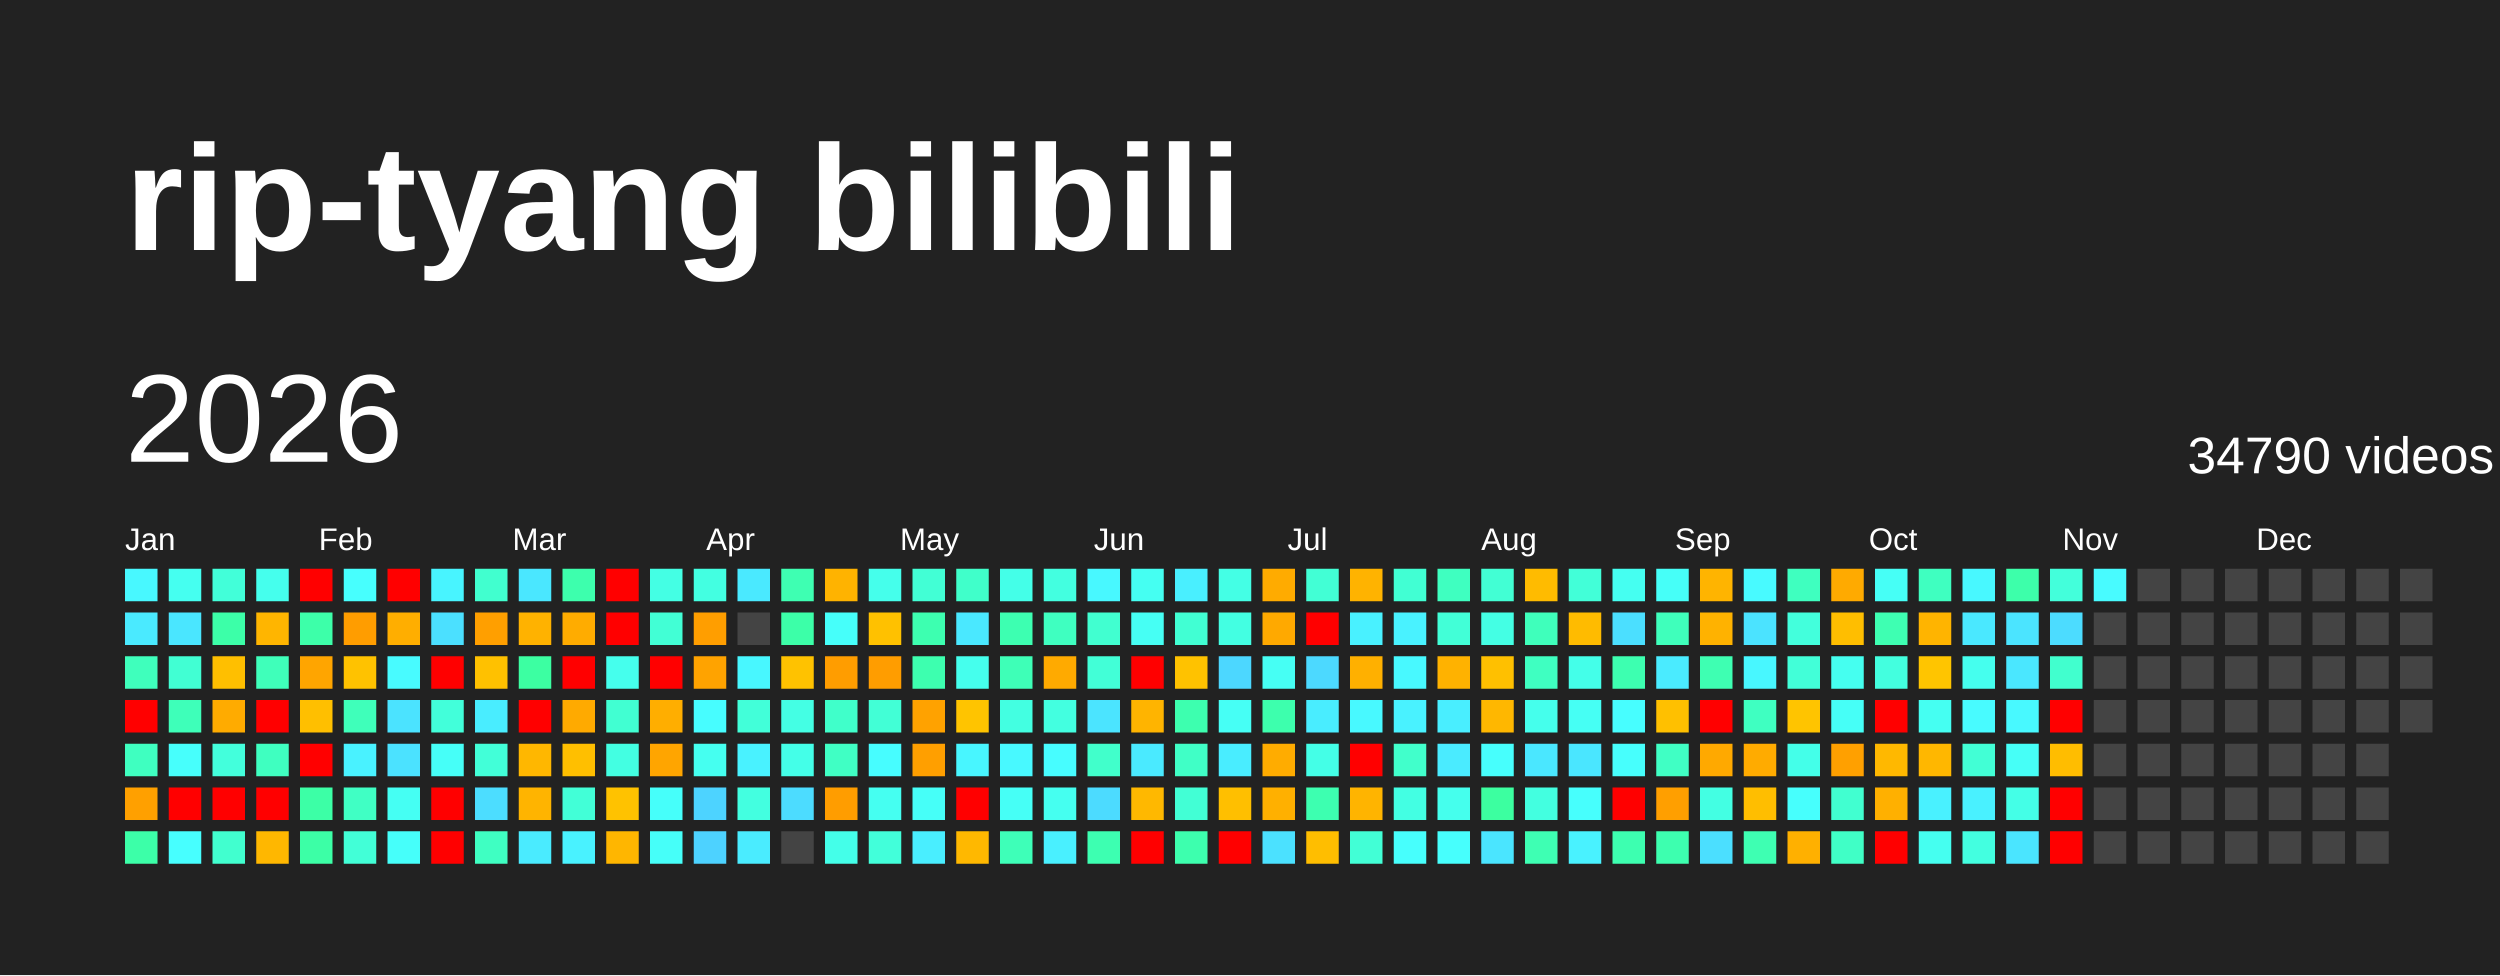
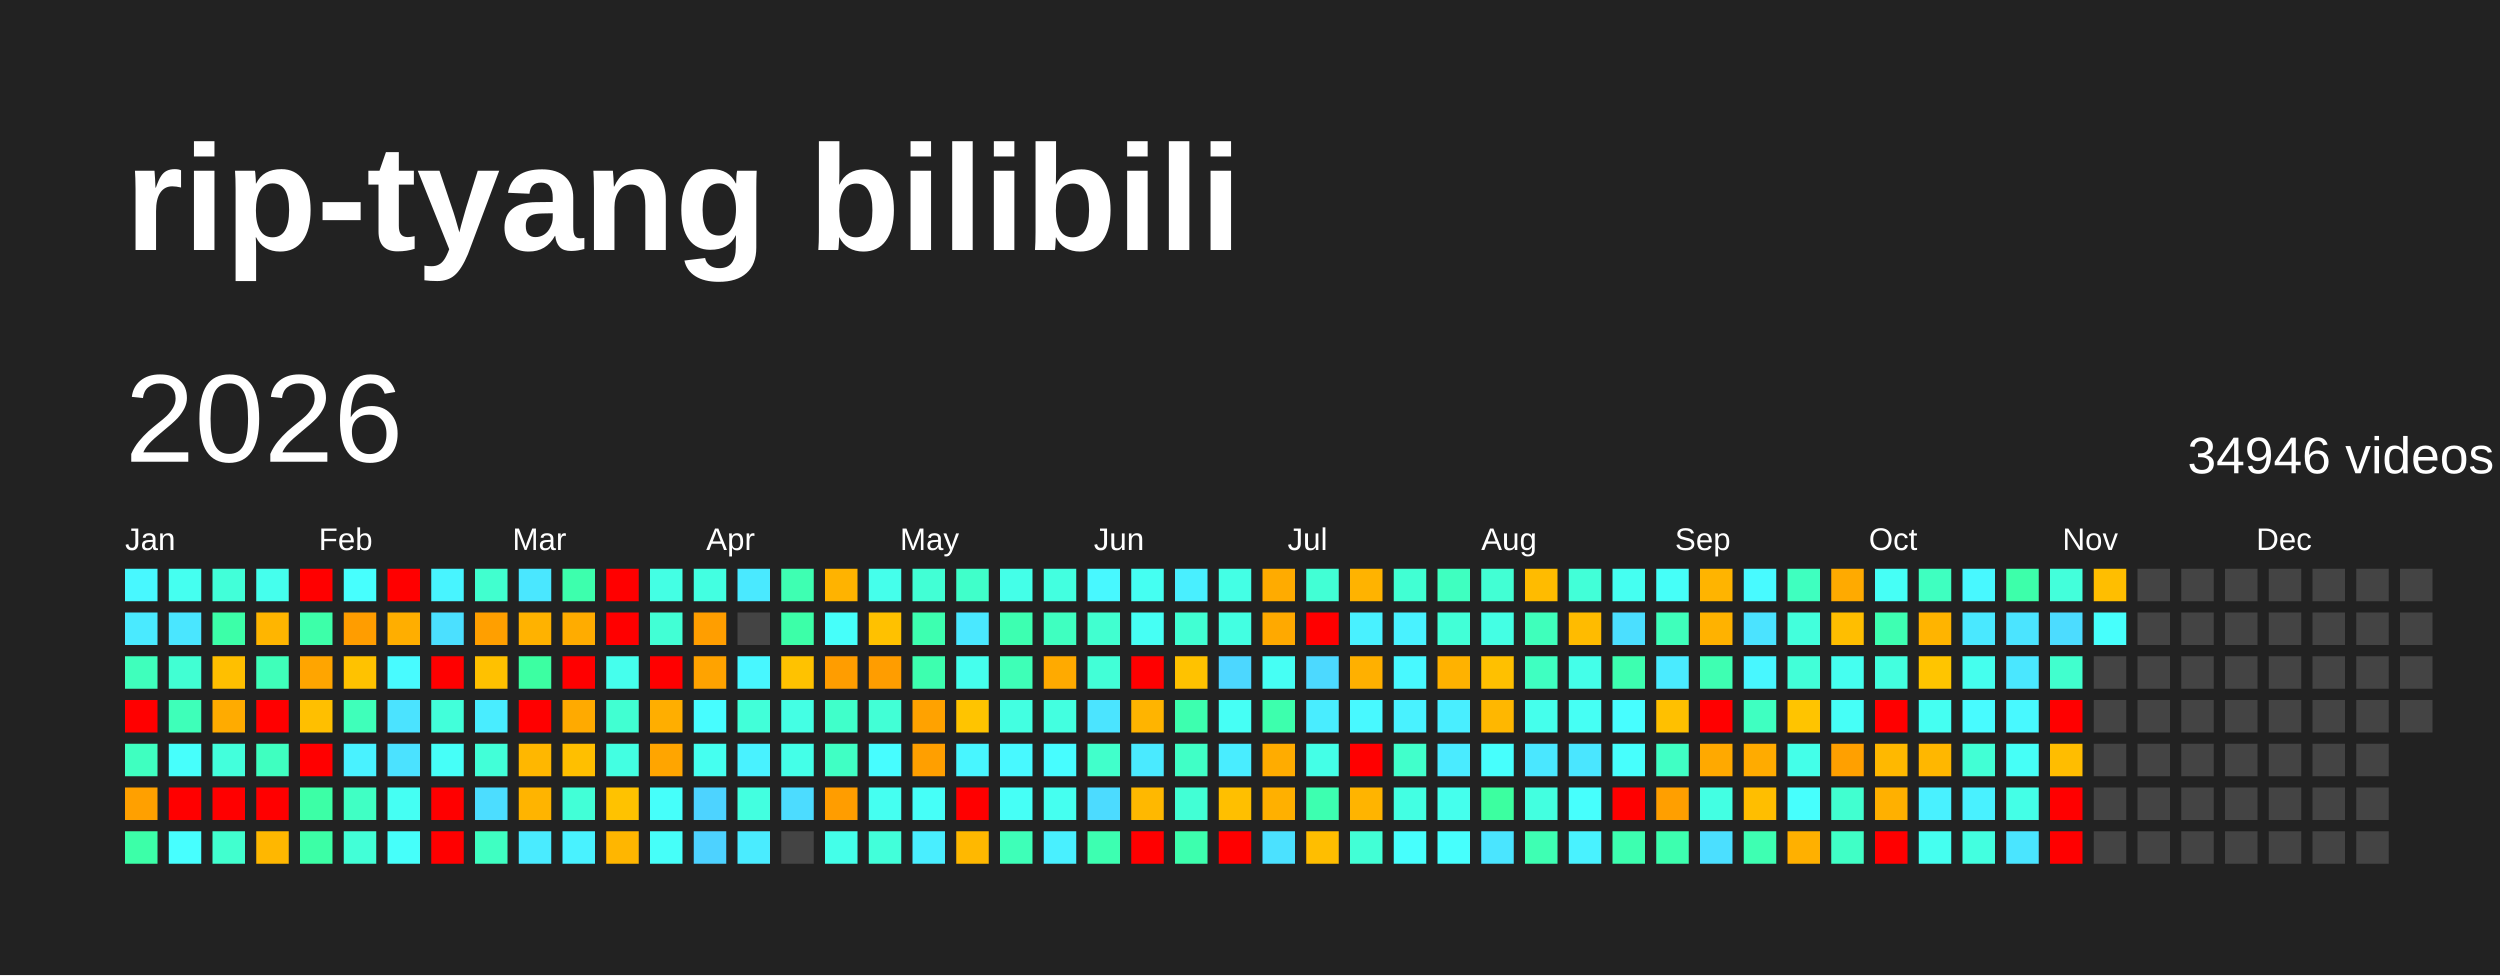
<svg xmlns="http://www.w3.org/2000/svg" baseProfile="full" height="78mm" version="1.1" viewBox="0,0,200,78" width="200mm">
  <defs />
  <rect fill="#222222" height="78" width="200" x="0" y="0" />
  <text fill="#FFFFFF" style="font-size:12px; font-family:Arial; font-weight:bold;" x="10" y="20">rip-tyang bilibili</text>
  <text dominant-baseline="hanging" fill="#FFFFFF" style="font-size:10.0px; font-family:Arial;" x="10" y="30">2026</text>
-   <text dominant-baseline="hanging" fill="#FFFFFF" style="font-size:4.125px; font-family:Arial;" x="175" y="35">34790 videos</text>
+   <text dominant-baseline="hanging" fill="#FFFFFF" style="font-size:4.125px; font-family:Arial;" x="175" y="35">34946 videos</text>
  <text fill="#FFFFFF" style="font-size:2.5px; font-family:Arial" x="10.0" y="44">Jan</text>
  <text fill="#FFFFFF" style="font-size:2.5px; font-family:Arial" x="25.5" y="44">Feb</text>
  <text fill="#FFFFFF" style="font-size:2.5px; font-family:Arial" x="41.0" y="44">Mar</text>
  <text fill="#FFFFFF" style="font-size:2.5px; font-family:Arial" x="56.5" y="44">Apr</text>
  <text fill="#FFFFFF" style="font-size:2.5px; font-family:Arial" x="72.0" y="44">May</text>
  <text fill="#FFFFFF" style="font-size:2.5px; font-family:Arial" x="87.5" y="44">Jun</text>
  <text fill="#FFFFFF" style="font-size:2.5px; font-family:Arial" x="103.0" y="44">Jul</text>
  <text fill="#FFFFFF" style="font-size:2.5px; font-family:Arial" x="118.5" y="44">Aug</text>
  <text fill="#FFFFFF" style="font-size:2.5px; font-family:Arial" x="134.0" y="44">Sep</text>
  <text fill="#FFFFFF" style="font-size:2.5px; font-family:Arial" x="149.5" y="44">Oct</text>
  <text fill="#FFFFFF" style="font-size:2.5px; font-family:Arial" x="165.0" y="44">Nov</text>
  <text fill="#FFFFFF" style="font-size:2.5px; font-family:Arial" x="180.5" y="44">Dec</text>
  <rect fill="#48f8ff" height="2.6" width="2.6" x="10.0" y="45.5" />
  <rect fill="#4aeaff" height="2.6" width="2.6" x="10.0" y="49.0" />
  <rect fill="#3fffbc" height="2.6" width="2.6" x="10.0" y="52.5" />
  <rect fill="red" height="2.6" width="2.6" x="10.0" y="56.0" />
  <rect fill="#3fffc0" height="2.6" width="2.6" x="10.0" y="59.5" />
  <rect fill="#ffa000" height="2.6" width="2.6" x="10.0" y="63.0" />
  <rect fill="#3cffa8" height="2.6" width="2.6" x="10.0" y="66.5" />
  <rect fill="#45fff0" height="2.6" width="2.6" x="13.5" y="45.5" />
  <rect fill="#4ae6ff" height="2.6" width="2.6" x="13.5" y="49.0" />
  <rect fill="#41ffd3" height="2.6" width="2.6" x="13.5" y="52.5" />
  <rect fill="#3effb9" height="2.6" width="2.6" x="13.5" y="56.0" />
  <rect fill="#47fffc" height="2.6" width="2.6" x="13.5" y="59.5" />
  <rect fill="red" height="2.6" width="2.6" x="13.5" y="63.0" />
  <rect fill="#47ffff" height="2.6" width="2.6" x="13.5" y="66.5" />
  <rect fill="#42ffd9" height="2.6" width="2.6" x="17.0" y="45.5" />
  <rect fill="#3cffa8" height="2.6" width="2.6" x="17.0" y="49.0" />
  <rect fill="#ffbf00" height="2.6" width="2.6" x="17.0" y="52.5" />
  <rect fill="#ffab00" height="2.6" width="2.6" x="17.0" y="56.0" />
  <rect fill="#43ffdc" height="2.6" width="2.6" x="17.0" y="59.5" />
  <rect fill="red" height="2.6" width="2.6" x="17.0" y="63.0" />
  <rect fill="#41ffcf" height="2.6" width="2.6" x="17.0" y="66.5" />
  <rect fill="#45ffed" height="2.6" width="2.6" x="20.5" y="45.5" />
  <rect fill="#ffb500" height="2.6" width="2.6" x="20.5" y="49.0" />
  <rect fill="#3fffba" height="2.6" width="2.6" x="20.5" y="52.5" />
  <rect fill="red" height="2.6" width="2.6" x="20.5" y="56.0" />
  <rect fill="#3fffc0" height="2.6" width="2.6" x="20.5" y="59.5" />
  <rect fill="red" height="2.6" width="2.6" x="20.5" y="63.0" />
  <rect fill="#ffb700" height="2.6" width="2.6" x="20.5" y="66.5" />
  <rect fill="red" height="2.6" width="2.6" x="24.0" y="45.5" />
  <rect fill="#3dffa9" height="2.6" width="2.6" x="24.0" y="49.0" />
  <rect fill="#ffa500" height="2.6" width="2.6" x="24.0" y="52.5" />
  <rect fill="#ffbf00" height="2.6" width="2.6" x="24.0" y="56.0" />
  <rect fill="red" height="2.6" width="2.6" x="24.0" y="59.5" />
  <rect fill="#3cffa6" height="2.6" width="2.6" x="24.0" y="63.0" />
  <rect fill="#3cffa6" height="2.6" width="2.6" x="24.0" y="66.5" />
  <rect fill="#47fffe" height="2.6" width="2.6" x="27.5" y="45.5" />
  <rect fill="#ff9d00" height="2.6" width="2.6" x="27.5" y="49.0" />
  <rect fill="#ffc200" height="2.6" width="2.6" x="27.5" y="52.5" />
  <rect fill="#3fffba" height="2.6" width="2.6" x="27.5" y="56.0" />
  <rect fill="#49f2ff" height="2.6" width="2.6" x="27.5" y="59.5" />
  <rect fill="#40ffc4" height="2.6" width="2.6" x="27.5" y="63.0" />
  <rect fill="#42ffd7" height="2.6" width="2.6" x="27.5" y="66.5" />
  <rect fill="red" height="2.6" width="2.6" x="31.0" y="45.5" />
  <rect fill="#ffae00" height="2.6" width="2.6" x="31.0" y="49.0" />
  <rect fill="#48fbff" height="2.6" width="2.6" x="31.0" y="52.5" />
  <rect fill="#4be3ff" height="2.6" width="2.6" x="31.0" y="56.0" />
  <rect fill="#4be2ff" height="2.6" width="2.6" x="31.0" y="59.5" />
  <rect fill="#45fff3" height="2.6" width="2.6" x="31.0" y="63.0" />
  <rect fill="#46fffa" height="2.6" width="2.6" x="31.0" y="66.5" />
  <rect fill="#48f4ff" height="2.6" width="2.6" x="34.5" y="45.5" />
  <rect fill="#4be0ff" height="2.6" width="2.6" x="34.5" y="49.0" />
  <rect fill="red" height="2.6" width="2.6" x="34.5" y="52.5" />
  <rect fill="#42ffda" height="2.6" width="2.6" x="34.5" y="56.0" />
  <rect fill="#46fff8" height="2.6" width="2.6" x="34.5" y="59.5" />
  <rect fill="red" height="2.6" width="2.6" x="34.5" y="63.0" />
  <rect fill="red" height="2.6" width="2.6" x="34.5" y="66.5" />
  <rect fill="#41ffcf" height="2.6" width="2.6" x="38.0" y="45.5" />
  <rect fill="#ff9f00" height="2.6" width="2.6" x="38.0" y="49.0" />
  <rect fill="#ffc100" height="2.6" width="2.6" x="38.0" y="52.5" />
  <rect fill="#49edff" height="2.6" width="2.6" x="38.0" y="56.0" />
  <rect fill="#42ffd8" height="2.6" width="2.6" x="38.0" y="59.5" />
  <rect fill="#4cddff" height="2.6" width="2.6" x="38.0" y="63.0" />
  <rect fill="#3fffc2" height="2.6" width="2.6" x="38.0" y="66.5" />
  <rect fill="#4ae7ff" height="2.6" width="2.6" x="41.5" y="45.5" />
  <rect fill="#ffb200" height="2.6" width="2.6" x="41.5" y="49.0" />
  <rect fill="#3cffa2" height="2.6" width="2.6" x="41.5" y="52.5" />
  <rect fill="red" height="2.6" width="2.6" x="41.5" y="56.0" />
  <rect fill="#ffb700" height="2.6" width="2.6" x="41.5" y="59.5" />
  <rect fill="#ffb400" height="2.6" width="2.6" x="41.5" y="63.0" />
  <rect fill="#4aebff" height="2.6" width="2.6" x="41.5" y="66.5" />
  <rect fill="#3dffad" height="2.6" width="2.6" x="45.0" y="45.5" />
  <rect fill="#ffac00" height="2.6" width="2.6" x="45.0" y="49.0" />
  <rect fill="red" height="2.6" width="2.6" x="45.0" y="52.5" />
  <rect fill="#ffaa00" height="2.6" width="2.6" x="45.0" y="56.0" />
  <rect fill="#ffbf00" height="2.6" width="2.6" x="45.0" y="59.5" />
  <rect fill="#42ffd7" height="2.6" width="2.6" x="45.0" y="63.0" />
  <rect fill="#49f2ff" height="2.6" width="2.6" x="45.0" y="66.5" />
  <rect fill="red" height="2.6" width="2.6" x="48.5" y="45.5" />
  <rect fill="red" height="2.6" width="2.6" x="48.5" y="49.0" />
  <rect fill="#45ffed" height="2.6" width="2.6" x="48.5" y="52.5" />
  <rect fill="#41ffd2" height="2.6" width="2.6" x="48.5" y="56.0" />
  <rect fill="#43ffe2" height="2.6" width="2.6" x="48.5" y="59.5" />
  <rect fill="#ffc200" height="2.6" width="2.6" x="48.5" y="63.0" />
  <rect fill="#ffb600" height="2.6" width="2.6" x="48.5" y="66.5" />
  <rect fill="#44ffe4" height="2.6" width="2.6" x="52.0" y="45.5" />
  <rect fill="#42ffd5" height="2.6" width="2.6" x="52.0" y="49.0" />
  <rect fill="red" height="2.6" width="2.6" x="52.0" y="52.5" />
  <rect fill="#ffae00" height="2.6" width="2.6" x="52.0" y="56.0" />
  <rect fill="#ffa500" height="2.6" width="2.6" x="52.0" y="59.5" />
  <rect fill="#46fffa" height="2.6" width="2.6" x="52.0" y="63.0" />
  <rect fill="#46fff9" height="2.6" width="2.6" x="52.0" y="66.5" />
  <rect fill="#43ffe1" height="2.6" width="2.6" x="55.5" y="45.5" />
  <rect fill="#ff9e00" height="2.6" width="2.6" x="55.5" y="49.0" />
  <rect fill="#ffa300" height="2.6" width="2.6" x="55.5" y="52.5" />
  <rect fill="#47fdff" height="2.6" width="2.6" x="55.5" y="56.0" />
  <rect fill="#45fff0" height="2.6" width="2.6" x="55.5" y="59.5" />
  <rect fill="#4dd3ff" height="2.6" width="2.6" x="55.5" y="63.0" />
  <rect fill="#4dd2ff" height="2.6" width="2.6" x="55.5" y="66.5" />
  <rect fill="#4ae9ff" height="2.6" width="2.6" x="59.0" y="45.5" />
  <rect fill="#444444" height="2.6" width="2.6" x="59.0" y="49.0" />
  <rect fill="#48f7ff" height="2.6" width="2.6" x="59.0" y="52.5" />
  <rect fill="#42ffd9" height="2.6" width="2.6" x="59.0" y="56.0" />
  <rect fill="#49f2ff" height="2.6" width="2.6" x="59.0" y="59.5" />
  <rect fill="#43ffe0" height="2.6" width="2.6" x="59.0" y="63.0" />
  <rect fill="#4aecff" height="2.6" width="2.6" x="59.0" y="66.5" />
  <rect fill="#3effb2" height="2.6" width="2.6" x="62.5" y="45.5" />
  <rect fill="#3cffa8" height="2.6" width="2.6" x="62.5" y="49.0" />
  <rect fill="#ffc200" height="2.6" width="2.6" x="62.5" y="52.5" />
  <rect fill="#44ffe4" height="2.6" width="2.6" x="62.5" y="56.0" />
  <rect fill="#44ffe8" height="2.6" width="2.6" x="62.5" y="59.5" />
  <rect fill="#4cdcff" height="2.6" width="2.6" x="62.5" y="63.0" />
  <rect fill="#444444" height="2.6" width="2.6" x="62.5" y="66.5" />
  <rect fill="#ffb300" height="2.6" width="2.6" x="66.0" y="45.5" />
  <rect fill="#46fffa" height="2.6" width="2.6" x="66.0" y="49.0" />
  <rect fill="#ff9d00" height="2.6" width="2.6" x="66.0" y="52.5" />
  <rect fill="#40ffca" height="2.6" width="2.6" x="66.0" y="56.0" />
  <rect fill="#40ffc4" height="2.6" width="2.6" x="66.0" y="59.5" />
  <rect fill="#ff9d00" height="2.6" width="2.6" x="66.0" y="63.0" />
  <rect fill="#44ffe9" height="2.6" width="2.6" x="66.0" y="66.5" />
  <rect fill="#45ffeb" height="2.6" width="2.6" x="69.5" y="45.5" />
  <rect fill="#ffc100" height="2.6" width="2.6" x="69.5" y="49.0" />
  <rect fill="#ff9d00" height="2.6" width="2.6" x="69.5" y="52.5" />
  <rect fill="#42ffd6" height="2.6" width="2.6" x="69.5" y="56.0" />
  <rect fill="#47fdff" height="2.6" width="2.6" x="69.5" y="59.5" />
  <rect fill="#45fff1" height="2.6" width="2.6" x="69.5" y="63.0" />
  <rect fill="#42ffda" height="2.6" width="2.6" x="69.5" y="66.5" />
  <rect fill="#42ffd5" height="2.6" width="2.6" x="73.0" y="45.5" />
  <rect fill="#3dffb0" height="2.6" width="2.6" x="73.0" y="49.0" />
  <rect fill="#3dffaf" height="2.6" width="2.6" x="73.0" y="52.5" />
  <rect fill="#ffa200" height="2.6" width="2.6" x="73.0" y="56.0" />
  <rect fill="#ff9f00" height="2.6" width="2.6" x="73.0" y="59.5" />
  <rect fill="#46fff8" height="2.6" width="2.6" x="73.0" y="63.0" />
  <rect fill="#49eeff" height="2.6" width="2.6" x="73.0" y="66.5" />
  <rect fill="#40ffca" height="2.6" width="2.6" x="76.5" y="45.5" />
  <rect fill="#4ae8ff" height="2.6" width="2.6" x="76.5" y="49.0" />
  <rect fill="#45ffed" height="2.6" width="2.6" x="76.5" y="52.5" />
  <rect fill="#ffc400" height="2.6" width="2.6" x="76.5" y="56.0" />
  <rect fill="#48f6ff" height="2.6" width="2.6" x="76.5" y="59.5" />
  <rect fill="red" height="2.6" width="2.6" x="76.5" y="63.0" />
  <rect fill="#ffb800" height="2.6" width="2.6" x="76.5" y="66.5" />
  <rect fill="#44ffe8" height="2.6" width="2.6" x="80.0" y="45.5" />
  <rect fill="#3dffb1" height="2.6" width="2.6" x="80.0" y="49.0" />
  <rect fill="#3effb7" height="2.6" width="2.6" x="80.0" y="52.5" />
  <rect fill="#43ffe1" height="2.6" width="2.6" x="80.0" y="56.0" />
  <rect fill="#48f9ff" height="2.6" width="2.6" x="80.0" y="59.5" />
  <rect fill="#46fff6" height="2.6" width="2.6" x="80.0" y="63.0" />
  <rect fill="#3effb8" height="2.6" width="2.6" x="80.0" y="66.5" />
  <rect fill="#43ffe0" height="2.6" width="2.6" x="83.5" y="45.5" />
  <rect fill="#3fffc0" height="2.6" width="2.6" x="83.5" y="49.0" />
  <rect fill="#ffaa00" height="2.6" width="2.6" x="83.5" y="52.5" />
  <rect fill="#43ffe0" height="2.6" width="2.6" x="83.5" y="56.0" />
  <rect fill="#47fdff" height="2.6" width="2.6" x="83.5" y="59.5" />
  <rect fill="#45fff0" height="2.6" width="2.6" x="83.5" y="63.0" />
  <rect fill="#49f0ff" height="2.6" width="2.6" x="83.5" y="66.5" />
  <rect fill="#48f8ff" height="2.6" width="2.6" x="87.0" y="45.5" />
  <rect fill="#41ffd0" height="2.6" width="2.6" x="87.0" y="49.0" />
  <rect fill="#42ffd7" height="2.6" width="2.6" x="87.0" y="52.5" />
  <rect fill="#4be4ff" height="2.6" width="2.6" x="87.0" y="56.0" />
  <rect fill="#41ffcb" height="2.6" width="2.6" x="87.0" y="59.5" />
  <rect fill="#4cdbff" height="2.6" width="2.6" x="87.0" y="63.0" />
  <rect fill="#3dffb1" height="2.6" width="2.6" x="87.0" y="66.5" />
  <rect fill="#45fff2" height="2.6" width="2.6" x="90.5" y="45.5" />
  <rect fill="#46fff4" height="2.6" width="2.6" x="90.5" y="49.0" />
  <rect fill="red" height="2.6" width="2.6" x="90.5" y="52.5" />
  <rect fill="#ffb400" height="2.6" width="2.6" x="90.5" y="56.0" />
  <rect fill="#4aeaff" height="2.6" width="2.6" x="90.5" y="59.5" />
  <rect fill="#ffb800" height="2.6" width="2.6" x="90.5" y="63.0" />
  <rect fill="red" height="2.6" width="2.6" x="90.5" y="66.5" />
  <rect fill="#49efff" height="2.6" width="2.6" x="94.0" y="45.5" />
  <rect fill="#41ffd3" height="2.6" width="2.6" x="94.0" y="49.0" />
  <rect fill="#ffc200" height="2.6" width="2.6" x="94.0" y="52.5" />
  <rect fill="#3dffaf" height="2.6" width="2.6" x="94.0" y="56.0" />
  <rect fill="#40ffc6" height="2.6" width="2.6" x="94.0" y="59.5" />
  <rect fill="#42ffd5" height="2.6" width="2.6" x="94.0" y="63.0" />
  <rect fill="#3dffae" height="2.6" width="2.6" x="94.0" y="66.5" />
  <rect fill="#44ffe5" height="2.6" width="2.6" x="97.5" y="45.5" />
  <rect fill="#43ffe2" height="2.6" width="2.6" x="97.5" y="49.0" />
  <rect fill="#4cd7ff" height="2.6" width="2.6" x="97.5" y="52.5" />
  <rect fill="#46fff5" height="2.6" width="2.6" x="97.5" y="56.0" />
  <rect fill="#49edff" height="2.6" width="2.6" x="97.5" y="59.5" />
  <rect fill="#ffbf00" height="2.6" width="2.6" x="97.5" y="63.0" />
  <rect fill="red" height="2.6" width="2.6" x="97.5" y="66.5" />
  <rect fill="#ffab00" height="2.6" width="2.6" x="101.0" y="45.5" />
  <rect fill="#ffa900" height="2.6" width="2.6" x="101.0" y="49.0" />
  <rect fill="#46fff4" height="2.6" width="2.6" x="101.0" y="52.5" />
  <rect fill="#3dffad" height="2.6" width="2.6" x="101.0" y="56.0" />
  <rect fill="#ffac00" height="2.6" width="2.6" x="101.0" y="59.5" />
  <rect fill="#ffb000" height="2.6" width="2.6" x="101.0" y="63.0" />
  <rect fill="#4be1ff" height="2.6" width="2.6" x="101.0" y="66.5" />
  <rect fill="#42ffd5" height="2.6" width="2.6" x="104.5" y="45.5" />
  <rect fill="red" height="2.6" width="2.6" x="104.5" y="49.0" />
  <rect fill="#4cd9ff" height="2.6" width="2.6" x="104.5" y="52.5" />
  <rect fill="#49edff" height="2.6" width="2.6" x="104.5" y="56.0" />
  <rect fill="#44ffe7" height="2.6" width="2.6" x="104.5" y="59.5" />
  <rect fill="#3dffb0" height="2.6" width="2.6" x="104.5" y="63.0" />
  <rect fill="#ffbe00" height="2.6" width="2.6" x="104.5" y="66.5" />
  <rect fill="#ffb300" height="2.6" width="2.6" x="108.0" y="45.5" />
  <rect fill="#49f1ff" height="2.6" width="2.6" x="108.0" y="49.0" />
  <rect fill="#ffb000" height="2.6" width="2.6" x="108.0" y="52.5" />
  <rect fill="#48f9ff" height="2.6" width="2.6" x="108.0" y="56.0" />
  <rect fill="red" height="2.6" width="2.6" x="108.0" y="59.5" />
  <rect fill="#ffb400" height="2.6" width="2.6" x="108.0" y="63.0" />
  <rect fill="#42ffd6" height="2.6" width="2.6" x="108.0" y="66.5" />
  <rect fill="#41ffd3" height="2.6" width="2.6" x="111.5" y="45.5" />
  <rect fill="#49f2ff" height="2.6" width="2.6" x="111.5" y="49.0" />
  <rect fill="#48f9ff" height="2.6" width="2.6" x="111.5" y="52.5" />
  <rect fill="#49f2ff" height="2.6" width="2.6" x="111.5" y="56.0" />
  <rect fill="#41ffcb" height="2.6" width="2.6" x="111.5" y="59.5" />
  <rect fill="#43ffe3" height="2.6" width="2.6" x="111.5" y="63.0" />
  <rect fill="#47fffd" height="2.6" width="2.6" x="111.5" y="66.5" />
  <rect fill="#3fffc0" height="2.6" width="2.6" x="115.0" y="45.5" />
  <rect fill="#42ffd7" height="2.6" width="2.6" x="115.0" y="49.0" />
  <rect fill="#ffb200" height="2.6" width="2.6" x="115.0" y="52.5" />
  <rect fill="#49eeff" height="2.6" width="2.6" x="115.0" y="56.0" />
  <rect fill="#4aebff" height="2.6" width="2.6" x="115.0" y="59.5" />
  <rect fill="#45ffed" height="2.6" width="2.6" x="115.0" y="63.0" />
  <rect fill="#47fffd" height="2.6" width="2.6" x="115.0" y="66.5" />
  <rect fill="#42ffd4" height="2.6" width="2.6" x="118.5" y="45.5" />
  <rect fill="#44ffe4" height="2.6" width="2.6" x="118.5" y="49.0" />
  <rect fill="#ffc000" height="2.6" width="2.6" x="118.5" y="52.5" />
  <rect fill="#ffb700" height="2.6" width="2.6" x="118.5" y="56.0" />
  <rect fill="#47fffd" height="2.6" width="2.6" x="118.5" y="59.5" />
  <rect fill="#3cffa0" height="2.6" width="2.6" x="118.5" y="63.0" />
  <rect fill="#4ae5ff" height="2.6" width="2.6" x="118.5" y="66.5" />
  <rect fill="#ffbb00" height="2.6" width="2.6" x="122.0" y="45.5" />
  <rect fill="#3fffbb" height="2.6" width="2.6" x="122.0" y="49.0" />
  <rect fill="#3fffc1" height="2.6" width="2.6" x="122.0" y="52.5" />
  <rect fill="#45ffec" height="2.6" width="2.6" x="122.0" y="56.0" />
  <rect fill="#4ae7ff" height="2.6" width="2.6" x="122.0" y="59.5" />
  <rect fill="#43ffe0" height="2.6" width="2.6" x="122.0" y="63.0" />
  <rect fill="#3effb3" height="2.6" width="2.6" x="122.0" y="66.5" />
  <rect fill="#42ffd8" height="2.6" width="2.6" x="125.5" y="45.5" />
  <rect fill="#ffbb00" height="2.6" width="2.6" x="125.5" y="49.0" />
  <rect fill="#44ffe9" height="2.6" width="2.6" x="125.5" y="52.5" />
  <rect fill="#46fff4" height="2.6" width="2.6" x="125.5" y="56.0" />
  <rect fill="#4ae6ff" height="2.6" width="2.6" x="125.5" y="59.5" />
  <rect fill="#47fffd" height="2.6" width="2.6" x="125.5" y="63.0" />
  <rect fill="#49f2ff" height="2.6" width="2.6" x="125.5" y="66.5" />
  <rect fill="#45fff1" height="2.6" width="2.6" x="129.0" y="45.5" />
  <rect fill="#4bdfff" height="2.6" width="2.6" x="129.0" y="49.0" />
  <rect fill="#3dffb0" height="2.6" width="2.6" x="129.0" y="52.5" />
  <rect fill="#47feff" height="2.6" width="2.6" x="129.0" y="56.0" />
  <rect fill="#47fffd" height="2.6" width="2.6" x="129.0" y="59.5" />
  <rect fill="red" height="2.6" width="2.6" x="129.0" y="63.0" />
  <rect fill="#3dffb0" height="2.6" width="2.6" x="129.0" y="66.5" />
  <rect fill="#46fff8" height="2.6" width="2.6" x="132.5" y="45.5" />
  <rect fill="#3fffbb" height="2.6" width="2.6" x="132.5" y="49.0" />
  <rect fill="#4aebff" height="2.6" width="2.6" x="132.5" y="52.5" />
  <rect fill="#ffc000" height="2.6" width="2.6" x="132.5" y="56.0" />
  <rect fill="#40ffc4" height="2.6" width="2.6" x="132.5" y="59.5" />
  <rect fill="#ff9f00" height="2.6" width="2.6" x="132.5" y="63.0" />
  <rect fill="#3dffaf" height="2.6" width="2.6" x="132.5" y="66.5" />
  <rect fill="#ffb400" height="2.6" width="2.6" x="136.0" y="45.5" />
  <rect fill="#ffb200" height="2.6" width="2.6" x="136.0" y="49.0" />
  <rect fill="#3effb2" height="2.6" width="2.6" x="136.0" y="52.5" />
  <rect fill="red" height="2.6" width="2.6" x="136.0" y="56.0" />
  <rect fill="#ffa900" height="2.6" width="2.6" x="136.0" y="59.5" />
  <rect fill="#43ffe3" height="2.6" width="2.6" x="136.0" y="63.0" />
  <rect fill="#4bdfff" height="2.6" width="2.6" x="136.0" y="66.5" />
  <rect fill="#48faff" height="2.6" width="2.6" x="139.5" y="45.5" />
  <rect fill="#4be3ff" height="2.6" width="2.6" x="139.5" y="49.0" />
  <rect fill="#48f7ff" height="2.6" width="2.6" x="139.5" y="52.5" />
  <rect fill="#3fffc1" height="2.6" width="2.6" x="139.5" y="56.0" />
  <rect fill="#ffab00" height="2.6" width="2.6" x="139.5" y="59.5" />
  <rect fill="#ffbe00" height="2.6" width="2.6" x="139.5" y="63.0" />
  <rect fill="#3effb2" height="2.6" width="2.6" x="139.5" y="66.5" />
  <rect fill="#3fffbf" height="2.6" width="2.6" x="143.0" y="45.5" />
  <rect fill="#43ffdc" height="2.6" width="2.6" x="143.0" y="49.0" />
  <rect fill="#42ffd8" height="2.6" width="2.6" x="143.0" y="52.5" />
  <rect fill="#ffc400" height="2.6" width="2.6" x="143.0" y="56.0" />
  <rect fill="#44ffe9" height="2.6" width="2.6" x="143.0" y="59.5" />
  <rect fill="#47fffd" height="2.6" width="2.6" x="143.0" y="63.0" />
  <rect fill="#ffb000" height="2.6" width="2.6" x="143.0" y="66.5" />
  <rect fill="#ffaa00" height="2.6" width="2.6" x="146.5" y="45.5" />
  <rect fill="#ffbe00" height="2.6" width="2.6" x="146.5" y="49.0" />
  <rect fill="#45fff0" height="2.6" width="2.6" x="146.5" y="52.5" />
  <rect fill="#46fff7" height="2.6" width="2.6" x="146.5" y="56.0" />
  <rect fill="#ffa000" height="2.6" width="2.6" x="146.5" y="59.5" />
  <rect fill="#41ffd0" height="2.6" width="2.6" x="146.5" y="63.0" />
  <rect fill="#40ffc6" height="2.6" width="2.6" x="146.5" y="66.5" />
  <rect fill="#46fff6" height="2.6" width="2.6" x="150.0" y="45.5" />
  <rect fill="#3effb2" height="2.6" width="2.6" x="150.0" y="49.0" />
  <rect fill="#43ffdf" height="2.6" width="2.6" x="150.0" y="52.5" />
  <rect fill="red" height="2.6" width="2.6" x="150.0" y="56.0" />
  <rect fill="#ffb800" height="2.6" width="2.6" x="150.0" y="59.5" />
  <rect fill="#ffb000" height="2.6" width="2.6" x="150.0" y="63.0" />
  <rect fill="red" height="2.6" width="2.6" x="150.0" y="66.5" />
  <rect fill="#3fffc0" height="2.6" width="2.6" x="153.5" y="45.5" />
  <rect fill="#ffb400" height="2.6" width="2.6" x="153.5" y="49.0" />
  <rect fill="#ffc500" height="2.6" width="2.6" x="153.5" y="52.5" />
  <rect fill="#45fff2" height="2.6" width="2.6" x="153.5" y="56.0" />
  <rect fill="#ffb700" height="2.6" width="2.6" x="153.5" y="59.5" />
  <rect fill="#49f1ff" height="2.6" width="2.6" x="153.5" y="63.0" />
  <rect fill="#45fff0" height="2.6" width="2.6" x="153.5" y="66.5" />
  <rect fill="#48f8ff" height="2.6" width="2.6" x="157.0" y="45.5" />
  <rect fill="#4ae8ff" height="2.6" width="2.6" x="157.0" y="49.0" />
  <rect fill="#45ffee" height="2.6" width="2.6" x="157.0" y="52.5" />
  <rect fill="#48fbff" height="2.6" width="2.6" x="157.0" y="56.0" />
  <rect fill="#42ffd5" height="2.6" width="2.6" x="157.0" y="59.5" />
  <rect fill="#49f1ff" height="2.6" width="2.6" x="157.0" y="63.0" />
  <rect fill="#43ffe0" height="2.6" width="2.6" x="157.0" y="66.5" />
  <rect fill="#3dffaa" height="2.6" width="2.6" x="160.5" y="45.5" />
  <rect fill="#4be4ff" height="2.6" width="2.6" x="160.5" y="49.0" />
  <rect fill="#4ae7ff" height="2.6" width="2.6" x="160.5" y="52.5" />
  <rect fill="#48f9ff" height="2.6" width="2.6" x="160.5" y="56.0" />
  <rect fill="#46fff7" height="2.6" width="2.6" x="160.5" y="59.5" />
  <rect fill="#44ffe7" height="2.6" width="2.6" x="160.5" y="63.0" />
  <rect fill="#4ae5ff" height="2.6" width="2.6" x="160.5" y="66.5" />
  <rect fill="#43ffdb" height="2.6" width="2.6" x="164.0" y="45.5" />
  <rect fill="#4cdcff" height="2.6" width="2.6" x="164.0" y="49.0" />
  <rect fill="#41ffce" height="2.6" width="2.6" x="164.0" y="52.5" />
  <rect fill="red" height="2.6" width="2.6" x="164.0" y="56.0" />
  <rect fill="#ffbd00" height="2.6" width="2.6" x="164.0" y="59.5" />
  <rect fill="red" height="2.6" width="2.6" x="164.0" y="63.0" />
  <rect fill="red" height="2.6" width="2.6" x="164.0" y="66.5" />
-   <rect fill="#48fbff" height="2.6" width="2.6" x="167.5" y="45.5" />
-   <rect fill="#444444" height="2.6" width="2.6" x="167.5" y="49.0" />
+   <rect fill="#ffbe00" height="2.6" width="2.6" x="167.5" y="45.5" />
+   <rect fill="#47fffc" height="2.6" width="2.6" x="167.5" y="49.0" />
  <rect fill="#444444" height="2.6" width="2.6" x="167.5" y="52.5" />
  <rect fill="#444444" height="2.6" width="2.6" x="167.5" y="56.0" />
  <rect fill="#444444" height="2.6" width="2.6" x="167.5" y="59.5" />
  <rect fill="#444444" height="2.6" width="2.6" x="167.5" y="63.0" />
  <rect fill="#444444" height="2.6" width="2.6" x="167.5" y="66.5" />
  <rect fill="#444444" height="2.6" width="2.6" x="171.0" y="45.5" />
  <rect fill="#444444" height="2.6" width="2.6" x="171.0" y="49.0" />
  <rect fill="#444444" height="2.6" width="2.6" x="171.0" y="52.5" />
  <rect fill="#444444" height="2.6" width="2.6" x="171.0" y="56.0" />
  <rect fill="#444444" height="2.6" width="2.6" x="171.0" y="59.5" />
  <rect fill="#444444" height="2.6" width="2.6" x="171.0" y="63.0" />
  <rect fill="#444444" height="2.6" width="2.6" x="171.0" y="66.5" />
  <rect fill="#444444" height="2.6" width="2.6" x="174.5" y="45.5" />
  <rect fill="#444444" height="2.6" width="2.6" x="174.5" y="49.0" />
  <rect fill="#444444" height="2.6" width="2.6" x="174.5" y="52.5" />
  <rect fill="#444444" height="2.6" width="2.6" x="174.5" y="56.0" />
  <rect fill="#444444" height="2.6" width="2.6" x="174.5" y="59.5" />
  <rect fill="#444444" height="2.6" width="2.6" x="174.5" y="63.0" />
  <rect fill="#444444" height="2.6" width="2.6" x="174.5" y="66.5" />
  <rect fill="#444444" height="2.6" width="2.6" x="178.0" y="45.5" />
  <rect fill="#444444" height="2.6" width="2.6" x="178.0" y="49.0" />
  <rect fill="#444444" height="2.6" width="2.6" x="178.0" y="52.5" />
  <rect fill="#444444" height="2.6" width="2.6" x="178.0" y="56.0" />
  <rect fill="#444444" height="2.6" width="2.6" x="178.0" y="59.5" />
  <rect fill="#444444" height="2.6" width="2.6" x="178.0" y="63.0" />
  <rect fill="#444444" height="2.6" width="2.6" x="178.0" y="66.5" />
  <rect fill="#444444" height="2.6" width="2.6" x="181.5" y="45.5" />
  <rect fill="#444444" height="2.6" width="2.6" x="181.5" y="49.0" />
  <rect fill="#444444" height="2.6" width="2.6" x="181.5" y="52.5" />
  <rect fill="#444444" height="2.6" width="2.6" x="181.5" y="56.0" />
  <rect fill="#444444" height="2.6" width="2.6" x="181.5" y="59.5" />
  <rect fill="#444444" height="2.6" width="2.6" x="181.5" y="63.0" />
  <rect fill="#444444" height="2.6" width="2.6" x="181.5" y="66.5" />
  <rect fill="#444444" height="2.6" width="2.6" x="185.0" y="45.5" />
  <rect fill="#444444" height="2.6" width="2.6" x="185.0" y="49.0" />
  <rect fill="#444444" height="2.6" width="2.6" x="185.0" y="52.5" />
  <rect fill="#444444" height="2.6" width="2.6" x="185.0" y="56.0" />
  <rect fill="#444444" height="2.6" width="2.6" x="185.0" y="59.5" />
  <rect fill="#444444" height="2.6" width="2.6" x="185.0" y="63.0" />
  <rect fill="#444444" height="2.6" width="2.6" x="185.0" y="66.5" />
  <rect fill="#444444" height="2.6" width="2.6" x="188.5" y="45.5" />
  <rect fill="#444444" height="2.6" width="2.6" x="188.5" y="49.0" />
  <rect fill="#444444" height="2.6" width="2.6" x="188.5" y="52.5" />
  <rect fill="#444444" height="2.6" width="2.6" x="188.5" y="56.0" />
  <rect fill="#444444" height="2.6" width="2.6" x="188.5" y="59.5" />
  <rect fill="#444444" height="2.6" width="2.6" x="188.5" y="63.0" />
  <rect fill="#444444" height="2.6" width="2.6" x="188.5" y="66.5" />
  <rect fill="#444444" height="2.6" width="2.6" x="192.0" y="45.5" />
  <rect fill="#444444" height="2.6" width="2.6" x="192.0" y="49.0" />
  <rect fill="#444444" height="2.6" width="2.6" x="192.0" y="52.5" />
  <rect fill="#444444" height="2.6" width="2.6" x="192.0" y="56.0" />
</svg>
